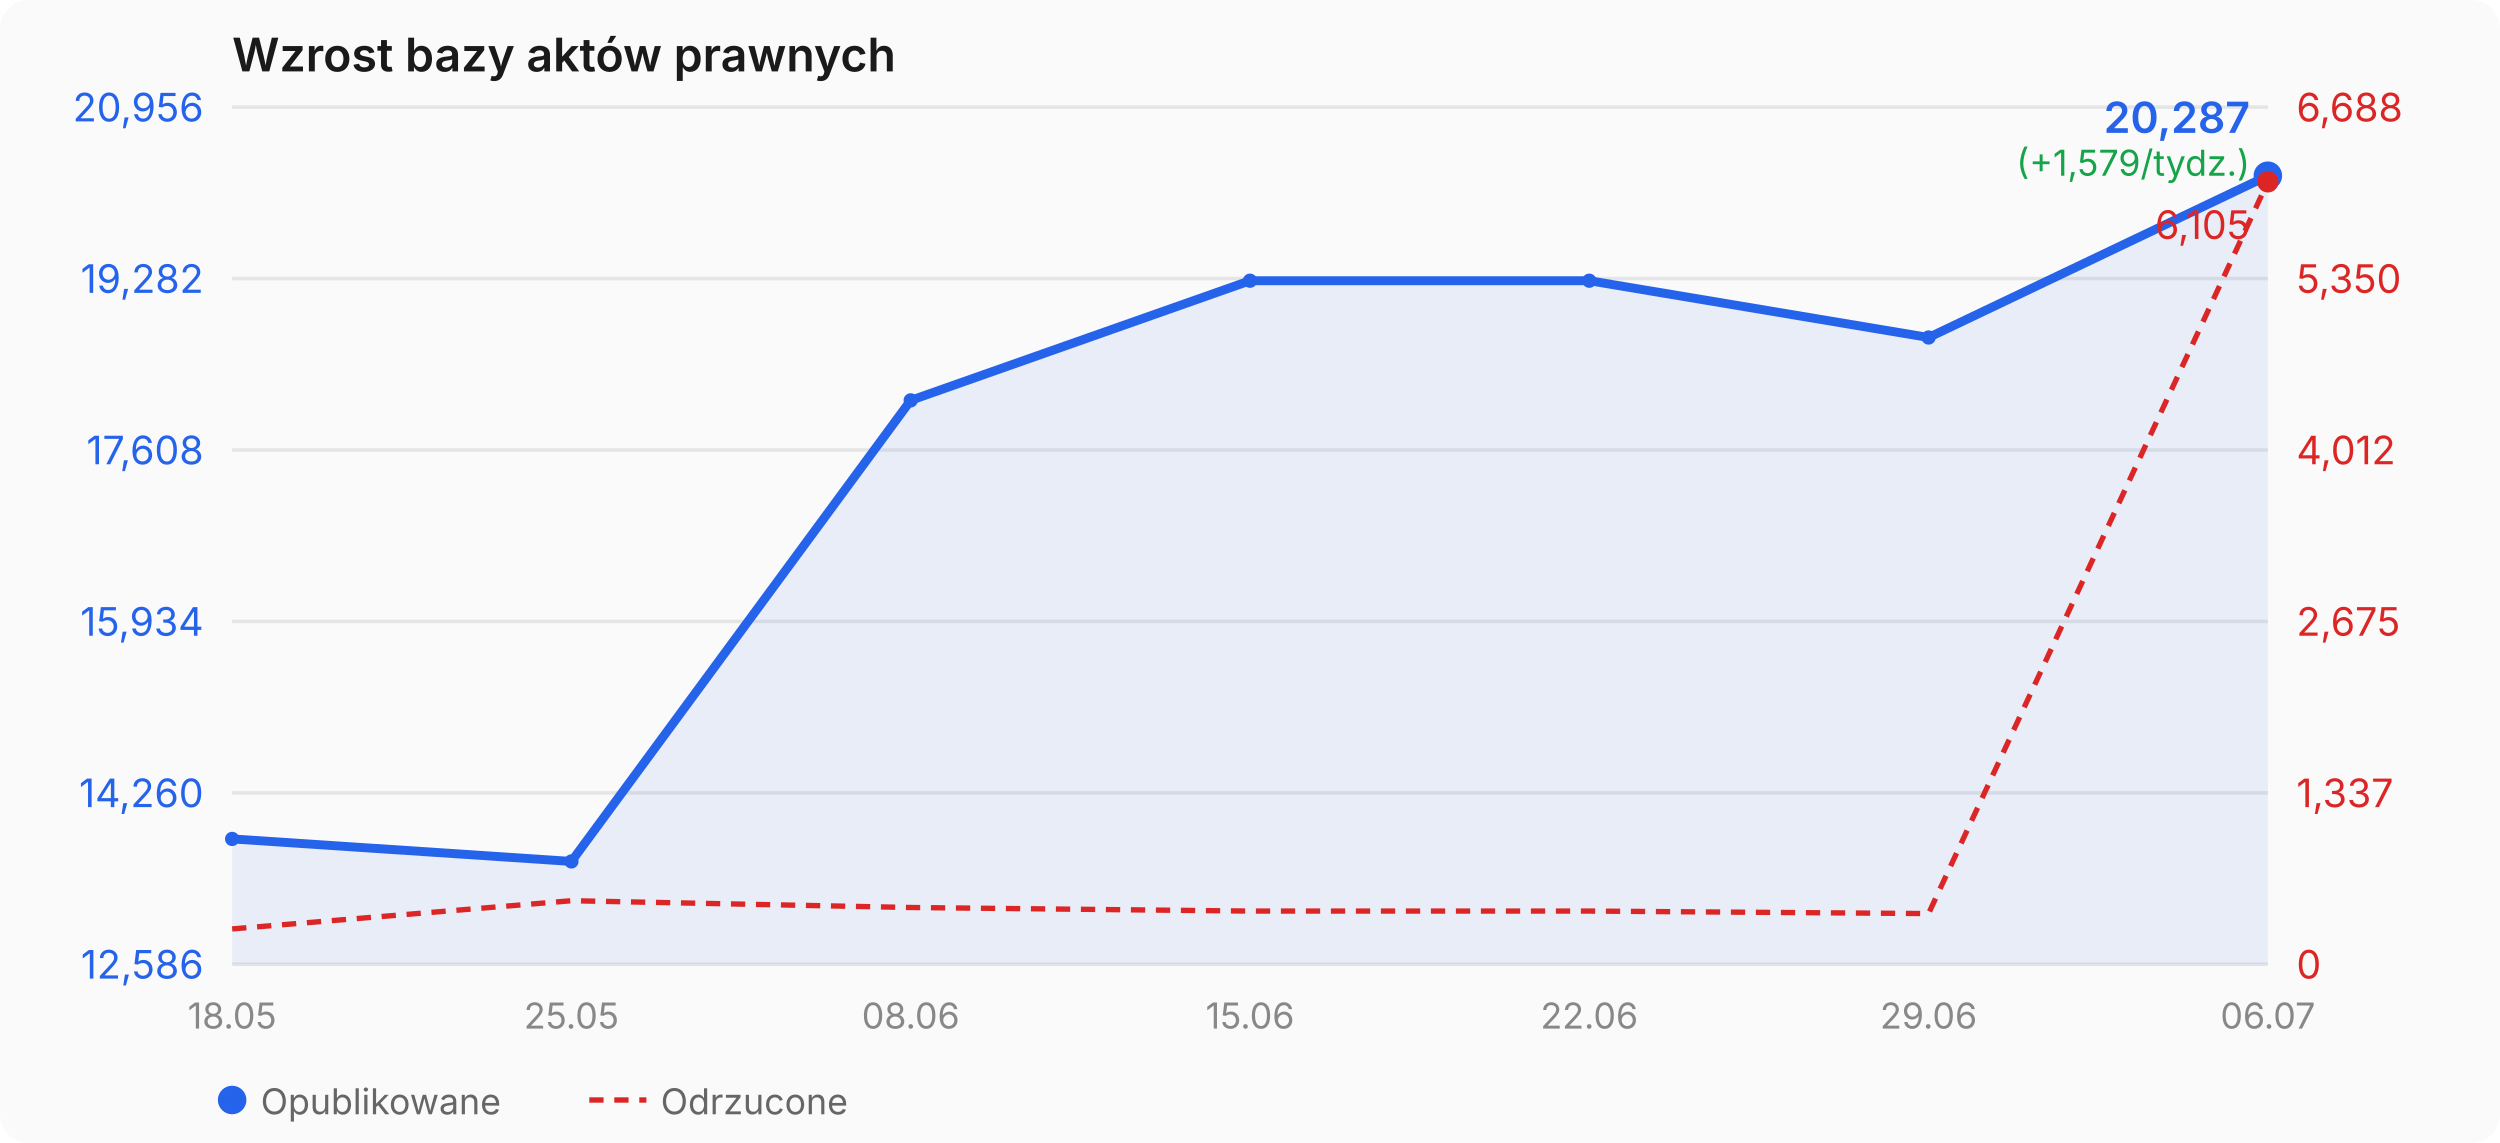
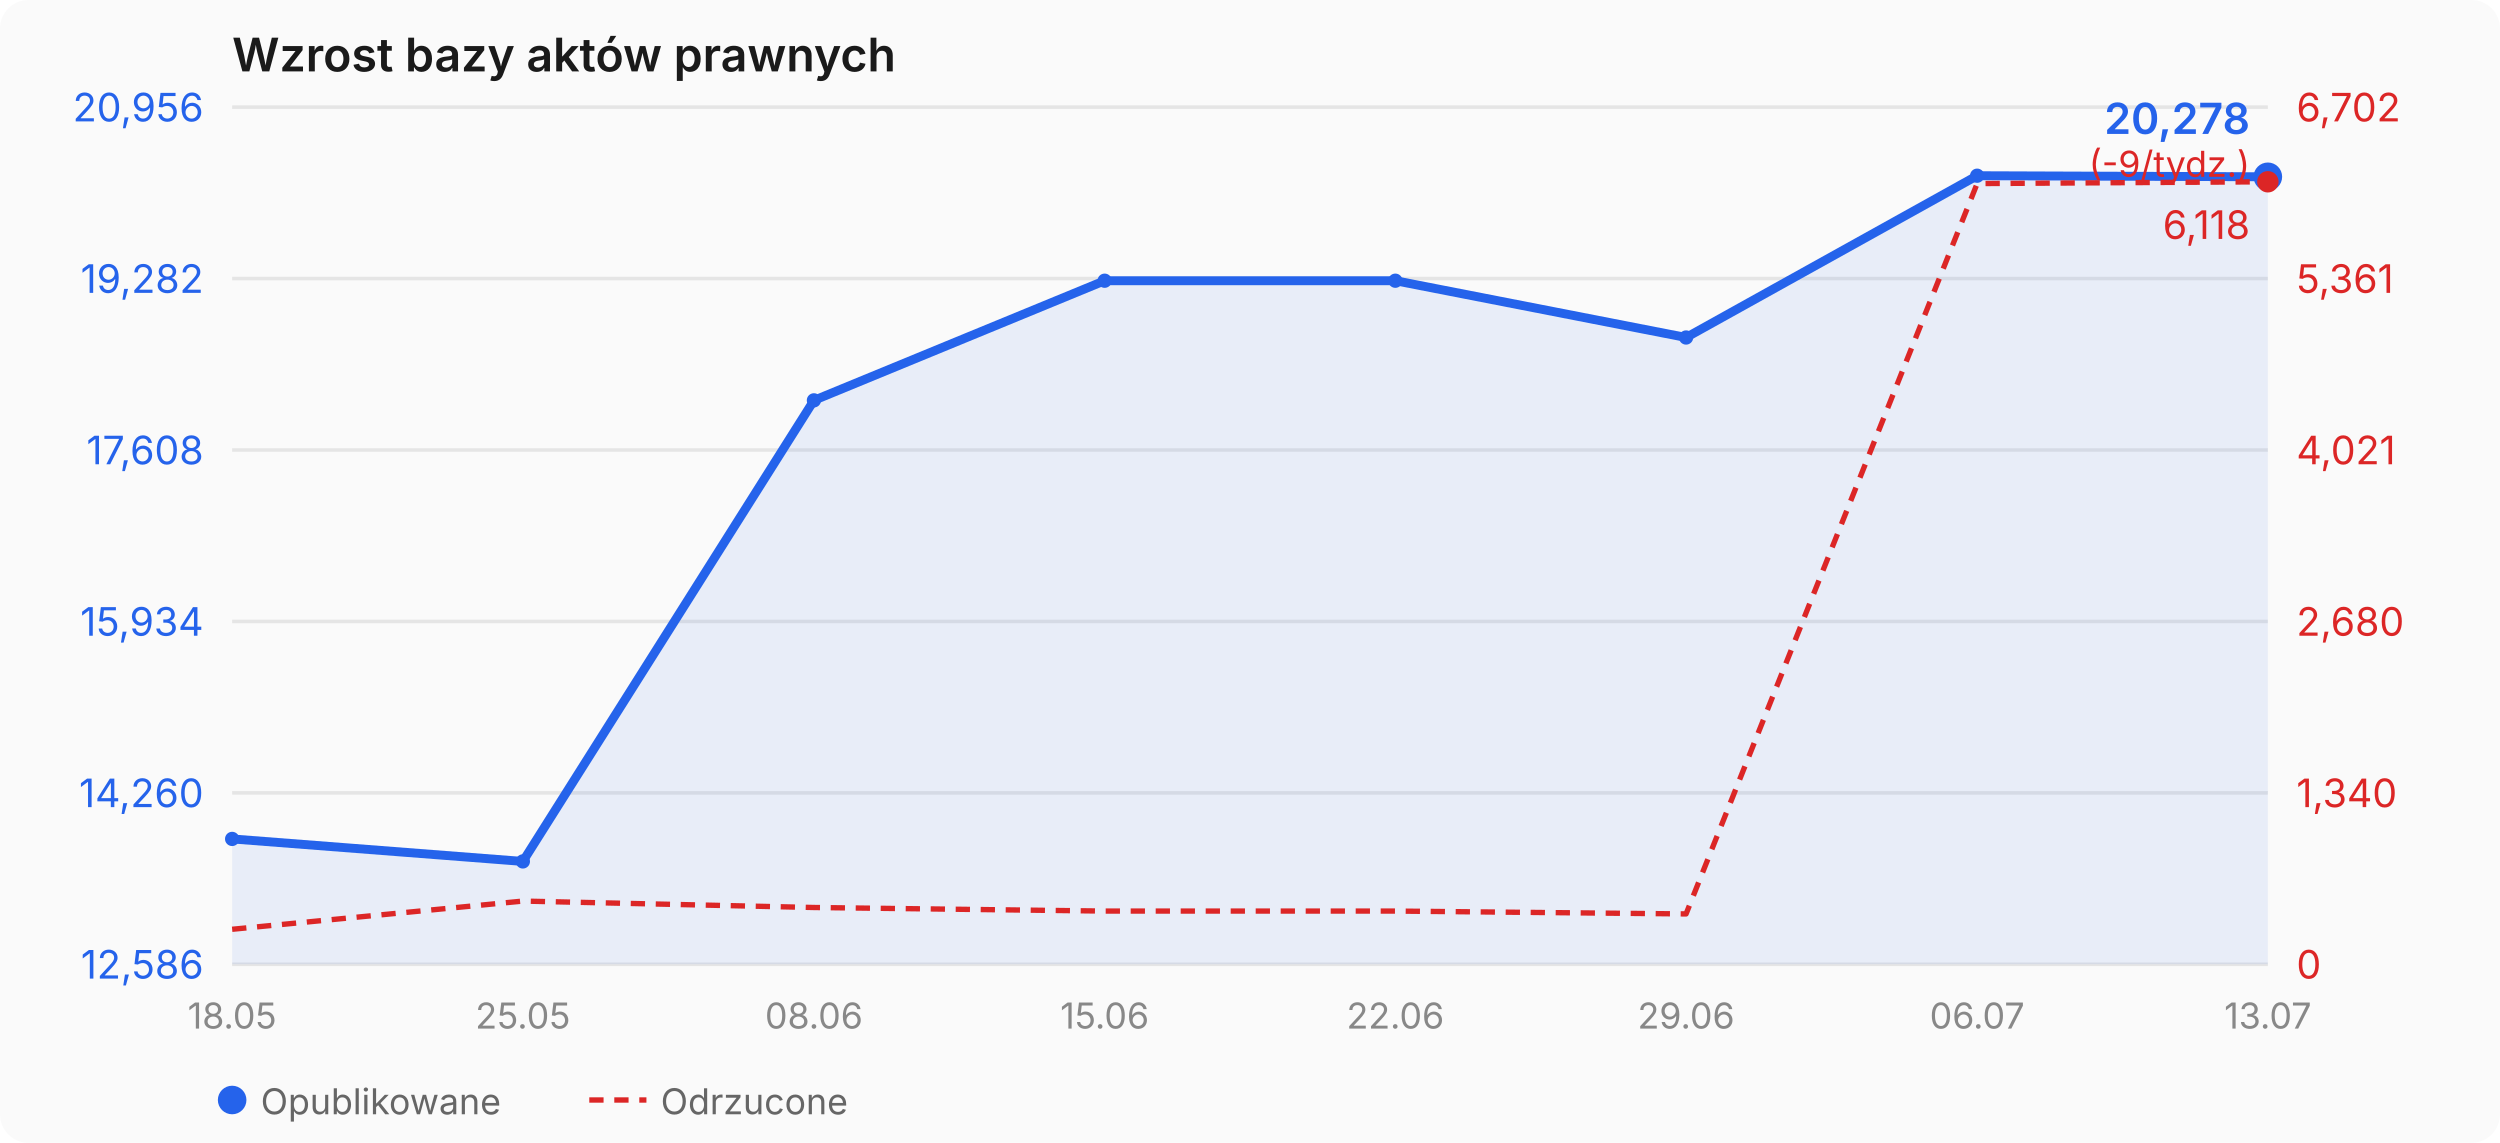
<svg xmlns="http://www.w3.org/2000/svg" viewBox="0 0 700 320" font-family="system-ui, -apple-system, sans-serif">
  <rect width="700" height="320" fill="#fafafa" rx="8" />
  <text x="65" y="20" font-size="13" font-weight="600" fill="#1a1a1a">Wzrost bazy aktów prawnych</text>
  <line x1="65" y1="270.0" x2="635" y2="270.0" stroke="#e5e5e5" stroke-width="1" />
  <line x1="65" y1="222.0" x2="635" y2="222.0" stroke="#e5e5e5" stroke-width="1" />
  <line x1="65" y1="174.0" x2="635" y2="174.0" stroke="#e5e5e5" stroke-width="1" />
  <line x1="65" y1="126.0" x2="635" y2="126.0" stroke="#e5e5e5" stroke-width="1" />
  <line x1="65" y1="78.0" x2="635" y2="78.0" stroke="#e5e5e5" stroke-width="1" />
  <line x1="65" y1="30.0" x2="635" y2="30.0" stroke="#e5e5e5" stroke-width="1" />
  <text x="57" y="274.0" text-anchor="end" font-size="11" fill="#2563eb">12,586</text>
  <text x="57" y="226.0" text-anchor="end" font-size="11" fill="#2563eb">14,260</text>
  <text x="57" y="178.0" text-anchor="end" font-size="11" fill="#2563eb">15,934</text>
  <text x="57" y="130.0" text-anchor="end" font-size="11" fill="#2563eb">17,608</text>
  <text x="57" y="82.0" text-anchor="end" font-size="11" fill="#2563eb">19,282</text>
  <text x="57" y="34.0" text-anchor="end" font-size="11" fill="#2563eb">20,956</text>
  <text x="643" y="274.0" text-anchor="start" font-size="11" fill="#dc2626">0</text>
-   <text x="643" y="226.0" text-anchor="start" font-size="11" fill="#dc2626">1,337</text>
-   <text x="643" y="178.0" text-anchor="start" font-size="11" fill="#dc2626">2,675</text>
-   <text x="643" y="130.0" text-anchor="start" font-size="11" fill="#dc2626">4,012</text>
-   <text x="643" y="82.0" text-anchor="start" font-size="11" fill="#dc2626">5,350</text>
-   <text x="643" y="34.0" text-anchor="start" font-size="11" fill="#dc2626">6,688</text>
-   <polygon points="65.0,270.0 65.0,234.9 160.0,241.2 255.0,112.1 350.0,78.6 445.0,78.6 540.0,94.5 635.0,49.2 635.0,270.0" fill="#2563eb" fill-opacity="0.08" />
-   <polyline points="65.0,234.9 160.0,241.2 255.0,112.1 350.0,78.6 445.0,78.6 540.0,94.5 635.0,49.2" fill="none" stroke="#2563eb" stroke-width="2.5" stroke-linejoin="round" />
-   <polyline points="65.0,260.1 160.0,252.2 255.0,254.1 350.0,255.1 445.0,255.1 540.0,255.8 635.0,50.9" fill="none" stroke="#dc2626" stroke-width="1.5" stroke-dasharray="4,3" stroke-linejoin="round" />
+   <text x="643" y="226.0" text-anchor="start" font-size="11" fill="#dc2626">1,340</text>
+   <text x="643" y="178.0" text-anchor="start" font-size="11" fill="#dc2626">2,680</text>
+   <text x="643" y="130.0" text-anchor="start" font-size="11" fill="#dc2626">4,021</text>
+   <text x="643" y="82.0" text-anchor="start" font-size="11" fill="#dc2626">5,361</text>
+   <text x="643" y="34.0" text-anchor="start" font-size="11" fill="#dc2626">6,702</text>
+   <polygon points="65.0,270.0 65.0,234.9 146.4,241.2 227.9,112.1 309.3,78.6 390.7,78.6 472.1,94.5 553.6,49.2 635.0,49.5 635.0,270.0" fill="#2563eb" fill-opacity="0.08" />
+   <polyline points="65.0,234.9 146.4,241.2 227.9,112.1 309.3,78.6 390.7,78.6 472.1,94.5 553.6,49.2 635.0,49.5" fill="none" stroke="#2563eb" stroke-width="2.5" stroke-linejoin="round" />
+   <polyline points="65.0,260.2 146.4,252.3 227.9,254.1 309.3,255.1 390.7,255.1 472.1,255.9 553.6,51.4 635.0,50.9" fill="none" stroke="#dc2626" stroke-width="1.5" stroke-dasharray="4,3" stroke-linejoin="round" />
  <circle cx="65.0" cy="234.9" r="2" fill="#2563eb" />
-   <circle cx="160.0" cy="241.2" r="2" fill="#2563eb" />
-   <circle cx="255.0" cy="112.1" r="2" fill="#2563eb" />
-   <circle cx="350.0" cy="78.6" r="2" fill="#2563eb" />
-   <circle cx="445.0" cy="78.6" r="2" fill="#2563eb" />
-   <circle cx="540.0" cy="94.5" r="2" fill="#2563eb" />
-   <circle cx="635.0" cy="49.2" r="4" fill="#2563eb" />
+   <circle cx="146.4" cy="241.2" r="2" fill="#2563eb" />
+   <circle cx="227.9" cy="112.1" r="2" fill="#2563eb" />
+   <circle cx="309.3" cy="78.6" r="2" fill="#2563eb" />
+   <circle cx="390.7" cy="78.6" r="2" fill="#2563eb" />
+   <circle cx="472.1" cy="94.5" r="2" fill="#2563eb" />
+   <circle cx="553.6" cy="49.2" r="2" fill="#2563eb" />
+   <circle cx="635.0" cy="49.5" r="4" fill="#2563eb" />
  <circle cx="635.0" cy="50.9" r="3" fill="#dc2626" />
-   <text x="630.0" y="37.2" text-anchor="end" font-size="12" font-weight="600" fill="#2563eb">20,287</text>
-   <text x="630.0" y="49.2" text-anchor="end" font-size="10" fill="#16a34a">(+1,579/tydz.)</text>
-   <text x="630.0" y="66.9" text-anchor="end" font-size="11" fill="#dc2626">6,105</text>
+   <text x="630.0" y="37.5" text-anchor="end" font-size="12" font-weight="600" fill="#2563eb">20,278</text>
+   <text x="630.0" y="49.5" text-anchor="end" font-size="10" fill="#dc2626">(-9/tydz.)</text>
+   <text x="630.0" y="66.9" text-anchor="end" font-size="11" fill="#dc2626">6,118</text>
  <text x="65.0" y="288" text-anchor="middle" font-size="10" fill="#888">18.05</text>
-   <text x="160.0" y="288" text-anchor="middle" font-size="10" fill="#888">25.05</text>
-   <text x="255.0" y="288" text-anchor="middle" font-size="10" fill="#888">08.06</text>
-   <text x="350.0" y="288" text-anchor="middle" font-size="10" fill="#888">15.06</text>
-   <text x="445.0" y="288" text-anchor="middle" font-size="10" fill="#888">22.06</text>
-   <text x="540.0" y="288" text-anchor="middle" font-size="10" fill="#888">29.06</text>
-   <text x="635.0" y="288" text-anchor="middle" font-size="10" fill="#888">06.07</text>
+   <text x="146.4" y="288" text-anchor="middle" font-size="10" fill="#888">25.05</text>
+   <text x="227.9" y="288" text-anchor="middle" font-size="10" fill="#888">08.06</text>
+   <text x="309.3" y="288" text-anchor="middle" font-size="10" fill="#888">15.06</text>
+   <text x="390.7" y="288" text-anchor="middle" font-size="10" fill="#888">22.06</text>
+   <text x="472.1" y="288" text-anchor="middle" font-size="10" fill="#888">29.06</text>
+   <text x="553.6" y="288" text-anchor="middle" font-size="10" fill="#888">06.07</text>
+   <text x="635.0" y="288" text-anchor="middle" font-size="10" fill="#888">13.07</text>
  <circle cx="65" cy="308" r="4" fill="#2563eb" />
  <text x="73" y="312" font-size="10" fill="#666">Opublikowane</text>
  <line x1="165" y1="308" x2="181" y2="308" stroke="#dc2626" stroke-width="1.5" stroke-dasharray="4,3" />
  <text x="185" y="312" font-size="10" fill="#666">Odrzucone</text>
</svg>
